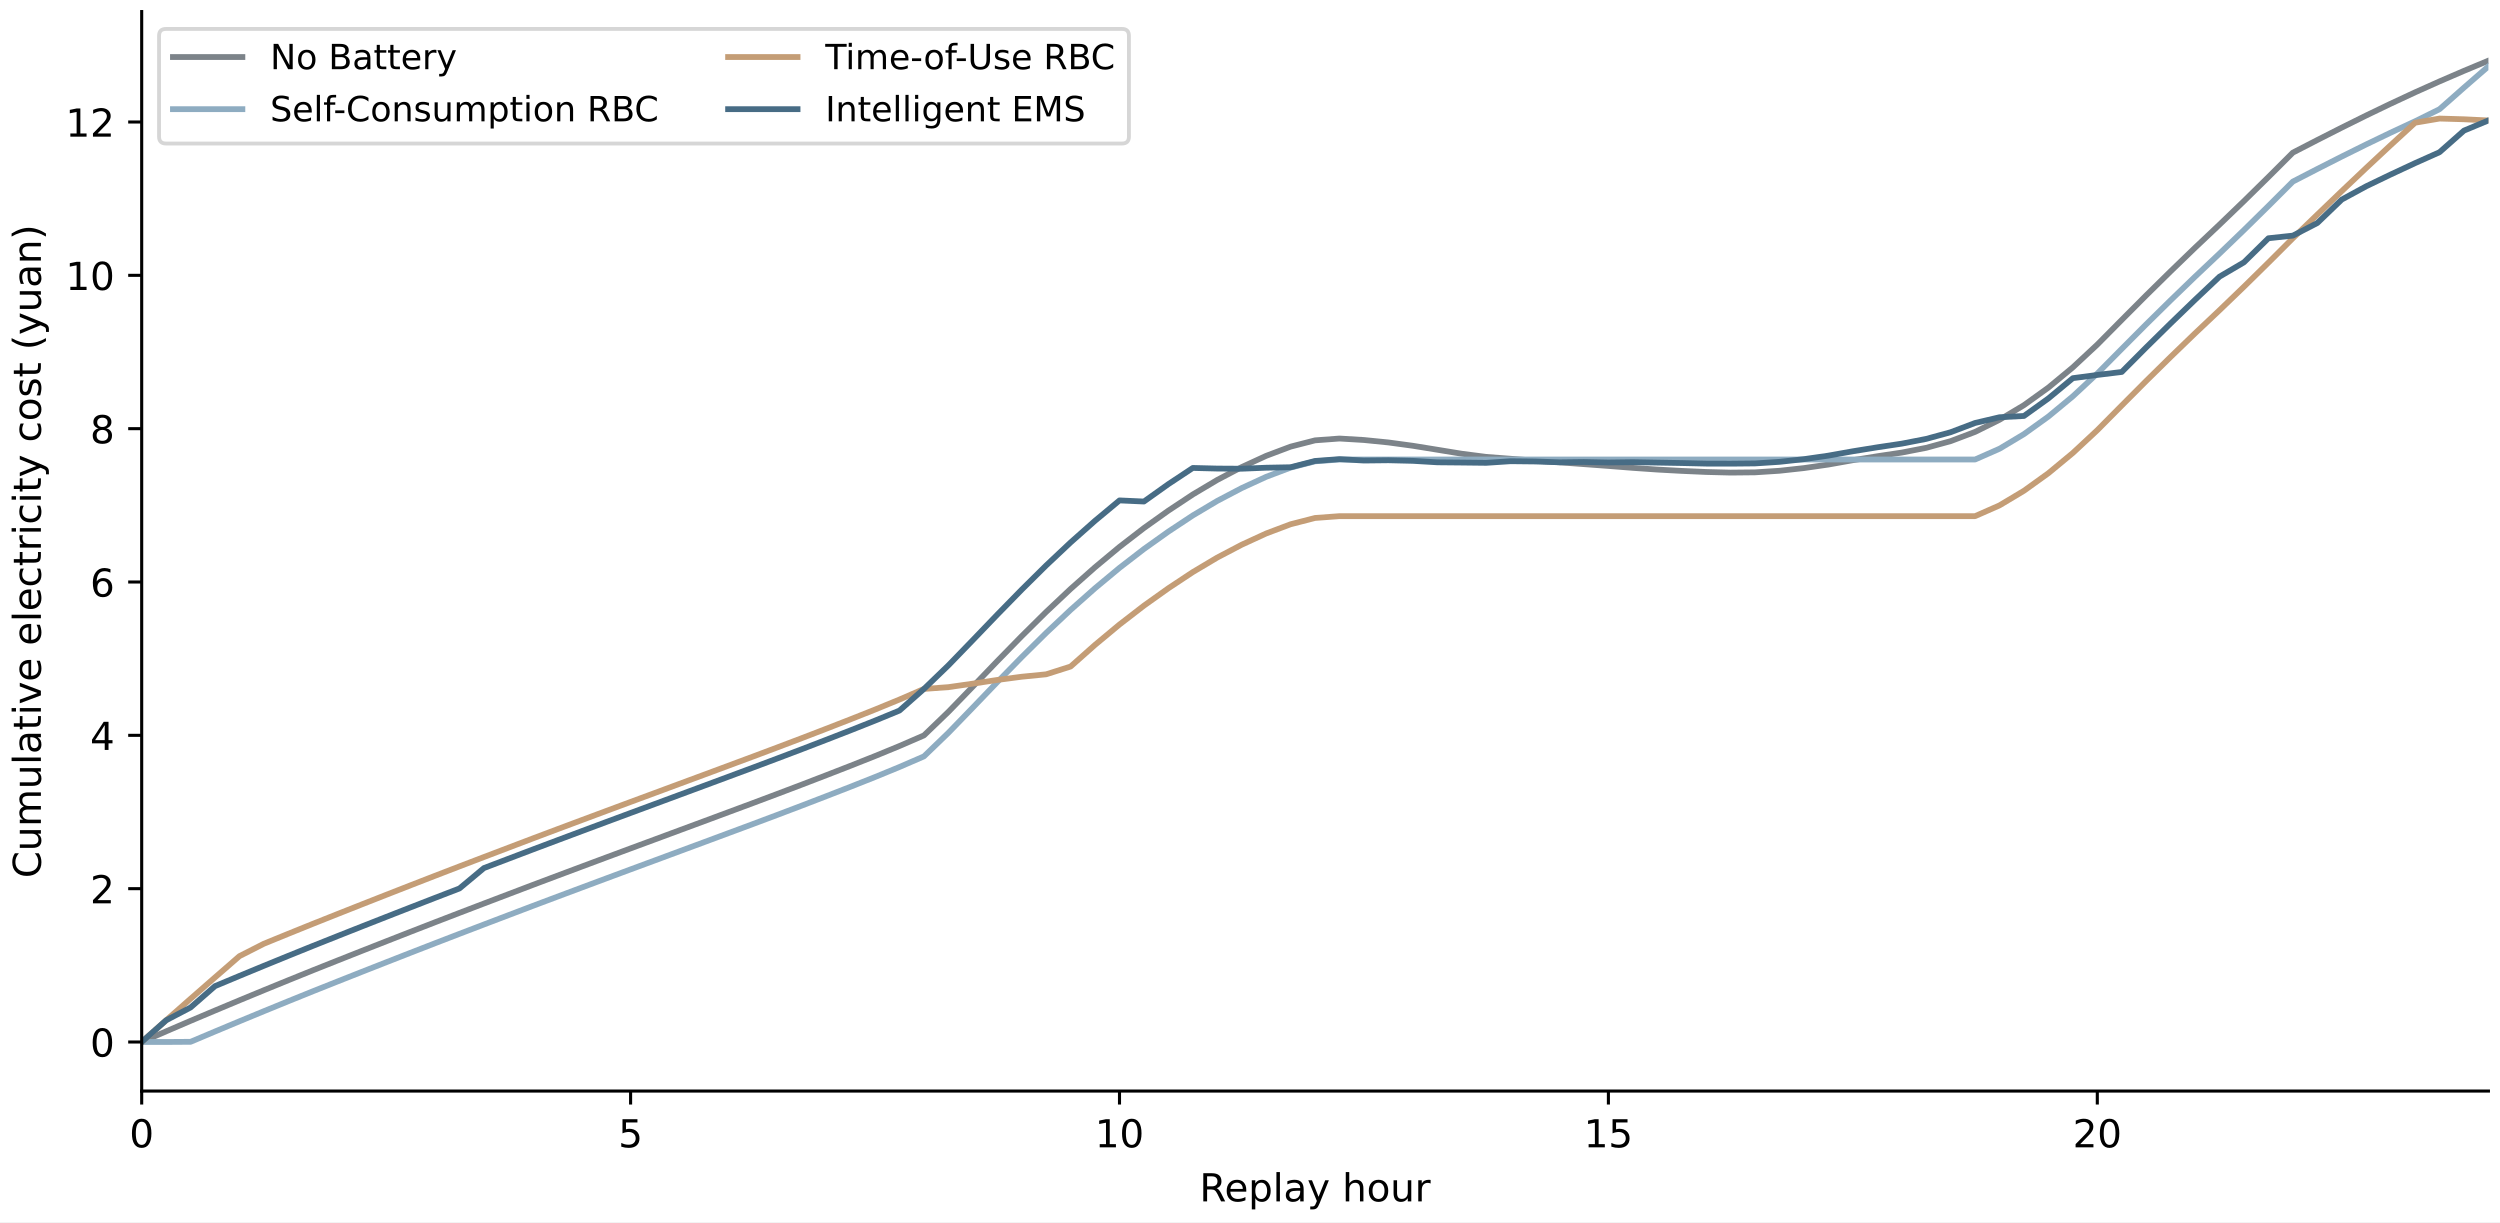
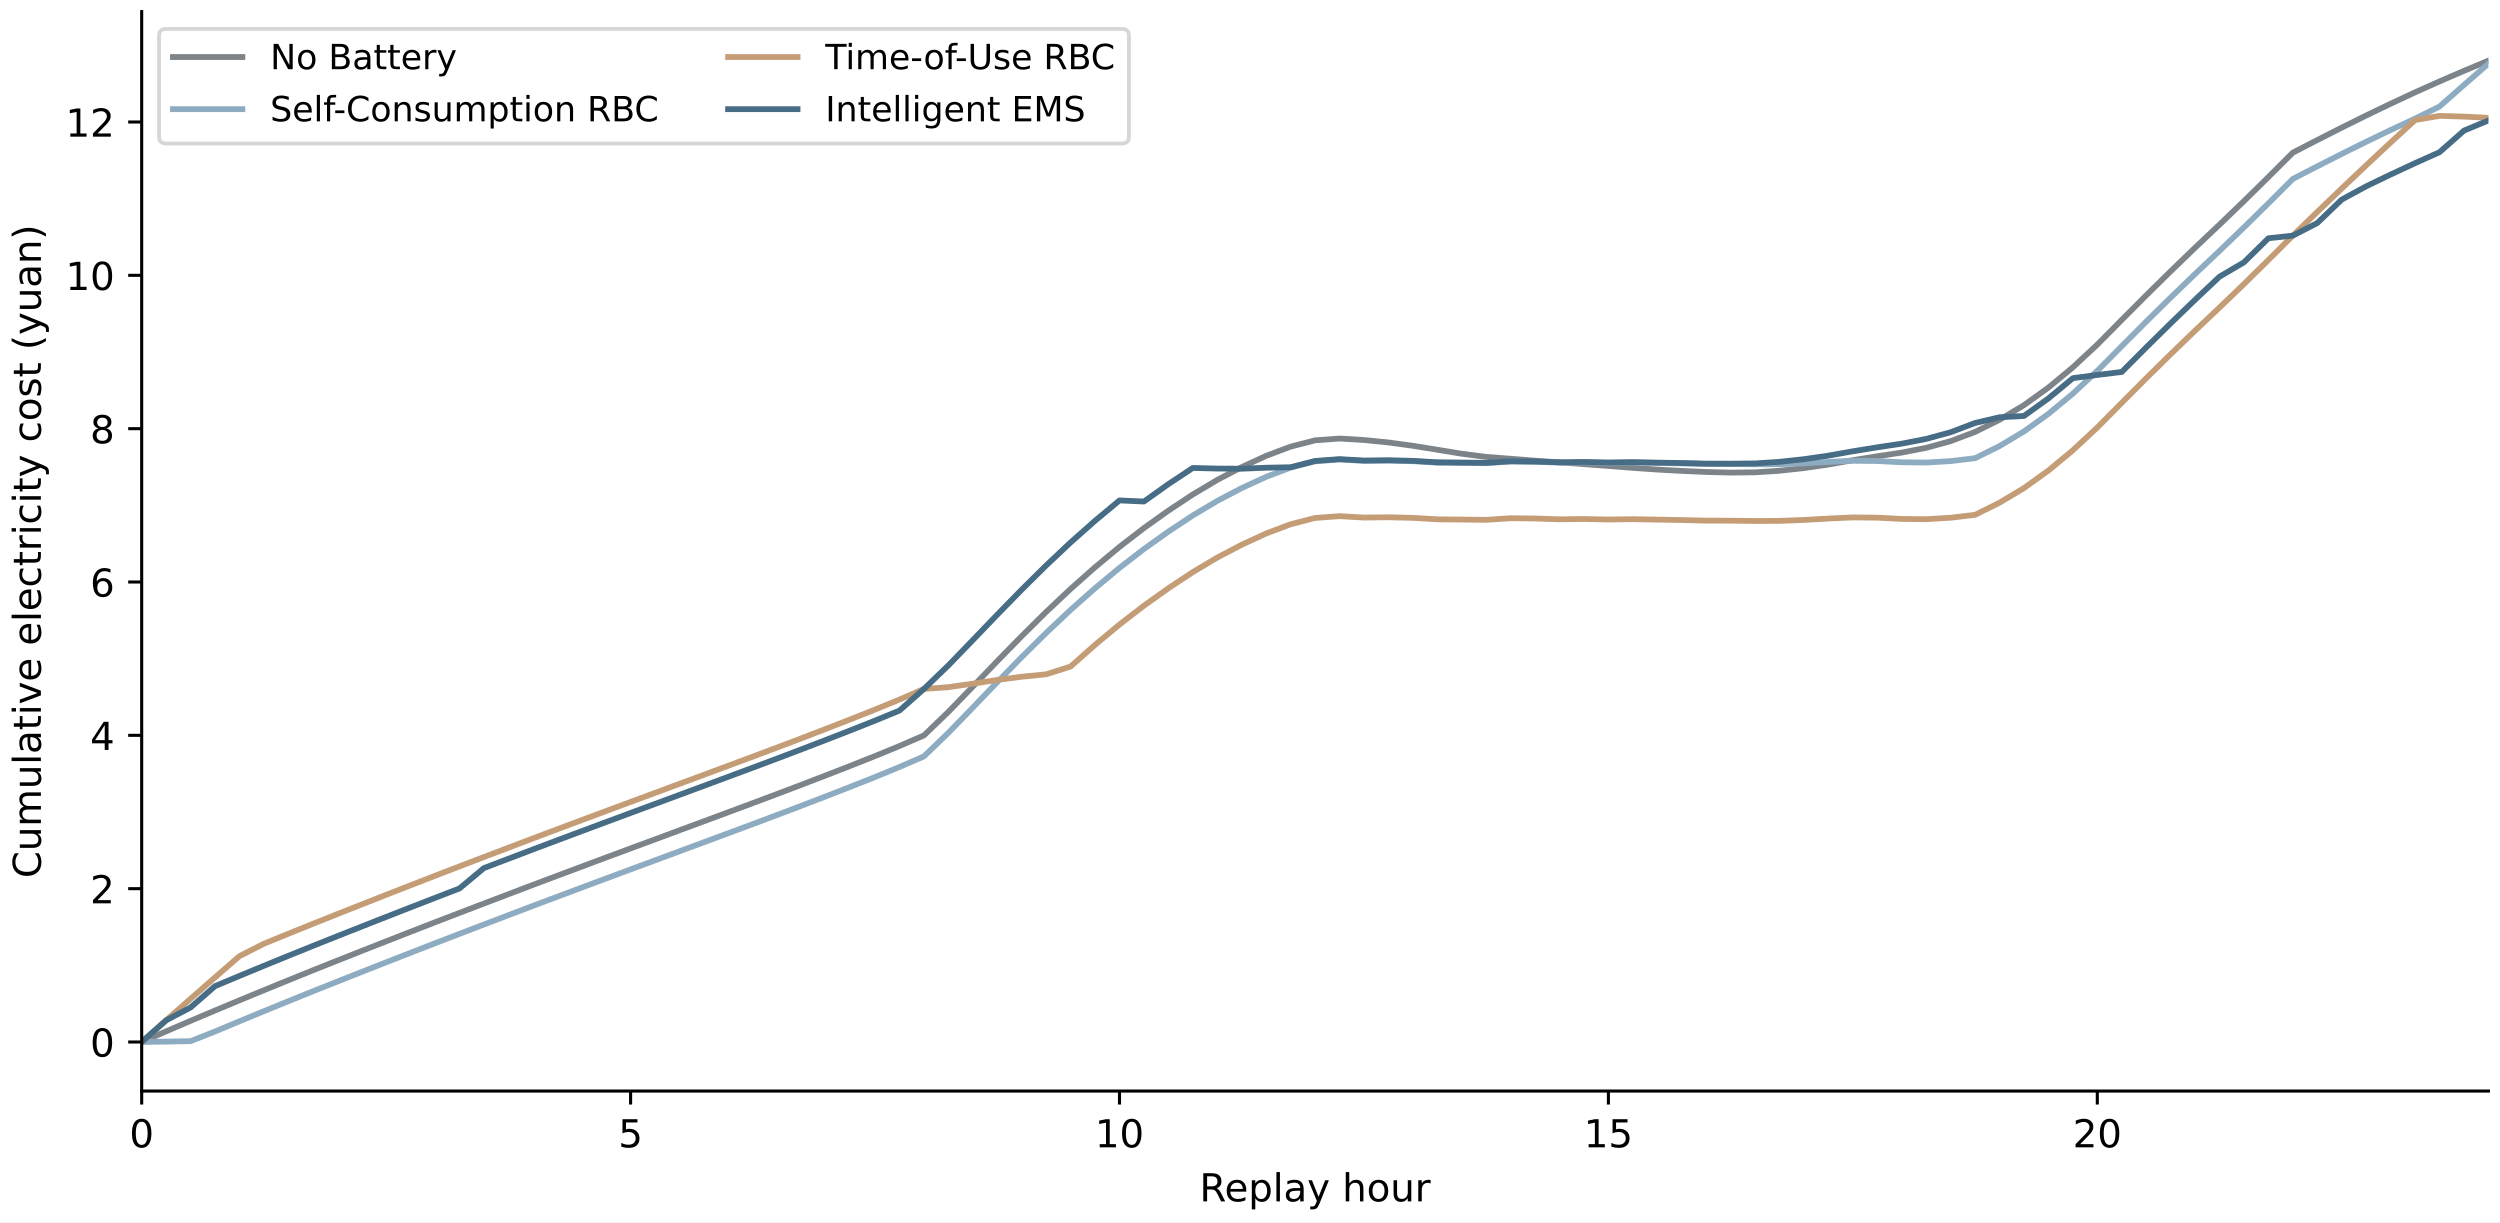
<svg xmlns="http://www.w3.org/2000/svg" xmlns:xlink="http://www.w3.org/1999/xlink" width="648pt" height="316.8pt" viewBox="0 0 648 316.8" version="1.1">
  <defs>
    <style type="text/css">*{stroke-linejoin: round; stroke-linecap: butt}</style>
  </defs>
  <g id="figure_1">
    <g id="patch_1">
      <path d="M 0 316.8  L 648 316.8  L 648 0  L 0 0  z " style="fill: #ffffff" />
    </g>
    <g id="axes_1">
      <g id="patch_2">
        <path d="M 36.726 282.799  L 645 282.799  L 645 3  L 36.726 3  z " style="fill: #ffffff" />
      </g>
      <g id="matplotlib.axis_1">
        <g id="xtick_1">
          <g id="line2d_1">
            <defs>
-               <path id="me9bea99d1b" d="M 0 0  L 0 3.5  " style="stroke: #000000; stroke-width: 0.8" />
+               <path id="m19598d0c98" d="M 0 0  L 0 3.5  " style="stroke: #000000; stroke-width: 0.8" />
            </defs>
            <g>
-               <use xlink:href="#me9bea99d1b" x="36.726" y="282.799" style="stroke: #000000; stroke-width: 0.8" />
+               <use xlink:href="#m19598d0c98" x="36.726" y="282.799" style="stroke: #000000; stroke-width: 0.8" />
            </g>
          </g>
          <g id="text_1">
            <text style="font-size: 10px; font-family: 'DejaVu Sans', 'Bitstream Vera Sans', 'Computer Modern Sans Serif', 'Lucida Grande', 'Verdana', 'Geneva', 'Lucid', 'Arial', 'Helvetica', 'Avant Garde', sans-serif; text-anchor: middle" x="36.726" y="297.397" transform="rotate(-0 36.72602 297.3966)">0</text>
          </g>
        </g>
        <g id="xtick_2">
          <g id="line2d_2">
            <g>
-               <use xlink:href="#me9bea99d1b" x="163.45" y="282.799" style="stroke: #000000; stroke-width: 0.8" />
+               <use xlink:href="#m19598d0c98" x="163.45" y="282.799" style="stroke: #000000; stroke-width: 0.8" />
            </g>
          </g>
          <g id="text_2">
            <text style="font-size: 10px; font-family: 'DejaVu Sans', 'Bitstream Vera Sans', 'Computer Modern Sans Serif', 'Lucida Grande', 'Verdana', 'Geneva', 'Lucid', 'Arial', 'Helvetica', 'Avant Garde', sans-serif; text-anchor: middle" x="163.45" y="297.397" transform="rotate(-0 163.4497 297.3966)">5</text>
          </g>
        </g>
        <g id="xtick_3">
          <g id="line2d_3">
            <g>
-               <use xlink:href="#me9bea99d1b" x="290.173" y="282.799" style="stroke: #000000; stroke-width: 0.8" />
+               <use xlink:href="#m19598d0c98" x="290.173" y="282.799" style="stroke: #000000; stroke-width: 0.8" />
            </g>
          </g>
          <g id="text_3">
            <text style="font-size: 10px; font-family: 'DejaVu Sans', 'Bitstream Vera Sans', 'Computer Modern Sans Serif', 'Lucida Grande', 'Verdana', 'Geneva', 'Lucid', 'Arial', 'Helvetica', 'Avant Garde', sans-serif; text-anchor: middle" x="290.173" y="297.397" transform="rotate(-0 290.1734 297.3966)">10</text>
          </g>
        </g>
        <g id="xtick_4">
          <g id="line2d_4">
            <g>
-               <use xlink:href="#me9bea99d1b" x="416.897" y="282.799" style="stroke: #000000; stroke-width: 0.8" />
+               <use xlink:href="#m19598d0c98" x="416.897" y="282.799" style="stroke: #000000; stroke-width: 0.8" />
            </g>
          </g>
          <g id="text_4">
            <text style="font-size: 10px; font-family: 'DejaVu Sans', 'Bitstream Vera Sans', 'Computer Modern Sans Serif', 'Lucida Grande', 'Verdana', 'Geneva', 'Lucid', 'Arial', 'Helvetica', 'Avant Garde', sans-serif; text-anchor: middle" x="416.897" y="297.397" transform="rotate(-0 416.8971 297.3966)">15</text>
          </g>
        </g>
        <g id="xtick_5">
          <g id="line2d_5">
            <g>
-               <use xlink:href="#me9bea99d1b" x="543.621" y="282.799" style="stroke: #000000; stroke-width: 0.8" />
+               <use xlink:href="#m19598d0c98" x="543.621" y="282.799" style="stroke: #000000; stroke-width: 0.8" />
            </g>
          </g>
          <g id="text_5">
            <text style="font-size: 10px; font-family: 'DejaVu Sans', 'Bitstream Vera Sans', 'Computer Modern Sans Serif', 'Lucida Grande', 'Verdana', 'Geneva', 'Lucid', 'Arial', 'Helvetica', 'Avant Garde', sans-serif; text-anchor: middle" x="543.621" y="297.397" transform="rotate(-0 543.6208 297.3966)">20</text>
          </g>
        </g>
        <g id="text_6">
          <text style="font-size: 10px; font-family: 'DejaVu Sans', 'Bitstream Vera Sans', 'Computer Modern Sans Serif', 'Lucida Grande', 'Verdana', 'Geneva', 'Lucid', 'Arial', 'Helvetica', 'Avant Garde', sans-serif; text-anchor: middle" x="340.863" y="311.397" transform="rotate(-0 340.8629 311.3974)">Replay hour</text>
        </g>
      </g>
      <g id="matplotlib.axis_2">
        <g id="ytick_1">
          <g id="line2d_6">
            <defs>
-               <path id="mb348cd74b1" d="M 0 0  L -3.5 0  " style="stroke: #000000; stroke-width: 0.8" />
+               <path id="m31d5a9045b" d="M 0 0  L -3.5 0  " style="stroke: #000000; stroke-width: 0.8" />
            </defs>
            <g>
-               <use xlink:href="#mb348cd74b1" x="36.726" y="270.081" style="stroke: #000000; stroke-width: 0.8" />
+               <use xlink:href="#m31d5a9045b" x="36.726" y="270.081" style="stroke: #000000; stroke-width: 0.8" />
            </g>
          </g>
          <g id="text_7">
            <text style="font-size: 10px; font-family: 'DejaVu Sans', 'Bitstream Vera Sans', 'Computer Modern Sans Serif', 'Lucida Grande', 'Verdana', 'Geneva', 'Lucid', 'Arial', 'Helvetica', 'Avant Garde', sans-serif; text-anchor: end" x="29.726" y="273.88" transform="rotate(-0 29.72602 273.8797)">0</text>
          </g>
        </g>
        <g id="ytick_2">
          <g id="line2d_7">
            <g>
-               <use xlink:href="#mb348cd74b1" x="36.726" y="230.338" style="stroke: #000000; stroke-width: 0.8" />
+               <use xlink:href="#m31d5a9045b" x="36.726" y="230.338" style="stroke: #000000; stroke-width: 0.8" />
            </g>
          </g>
          <g id="text_8">
            <text style="font-size: 10px; font-family: 'DejaVu Sans', 'Bitstream Vera Sans', 'Computer Modern Sans Serif', 'Lucida Grande', 'Verdana', 'Geneva', 'Lucid', 'Arial', 'Helvetica', 'Avant Garde', sans-serif; text-anchor: end" x="29.726" y="234.136" transform="rotate(-0 29.72602 234.1364)">2</text>
          </g>
        </g>
        <g id="ytick_3">
          <g id="line2d_8">
            <g>
-               <use xlink:href="#mb348cd74b1" x="36.726" y="190.594" style="stroke: #000000; stroke-width: 0.8" />
+               <use xlink:href="#m31d5a9045b" x="36.726" y="190.594" style="stroke: #000000; stroke-width: 0.8" />
            </g>
          </g>
          <g id="text_9">
            <text style="font-size: 10px; font-family: 'DejaVu Sans', 'Bitstream Vera Sans', 'Computer Modern Sans Serif', 'Lucida Grande', 'Verdana', 'Geneva', 'Lucid', 'Arial', 'Helvetica', 'Avant Garde', sans-serif; text-anchor: end" x="29.726" y="194.393" transform="rotate(-0 29.72602 194.3931)">4</text>
          </g>
        </g>
        <g id="ytick_4">
          <g id="line2d_9">
            <g>
-               <use xlink:href="#mb348cd74b1" x="36.726" y="150.851" style="stroke: #000000; stroke-width: 0.8" />
+               <use xlink:href="#m31d5a9045b" x="36.726" y="150.851" style="stroke: #000000; stroke-width: 0.8" />
            </g>
          </g>
          <g id="text_10">
            <text style="font-size: 10px; font-family: 'DejaVu Sans', 'Bitstream Vera Sans', 'Computer Modern Sans Serif', 'Lucida Grande', 'Verdana', 'Geneva', 'Lucid', 'Arial', 'Helvetica', 'Avant Garde', sans-serif; text-anchor: end" x="29.726" y="154.65" transform="rotate(-0 29.72602 154.6498)">6</text>
          </g>
        </g>
        <g id="ytick_5">
          <g id="line2d_10">
            <g>
-               <use xlink:href="#mb348cd74b1" x="36.726" y="111.108" style="stroke: #000000; stroke-width: 0.8" />
+               <use xlink:href="#m31d5a9045b" x="36.726" y="111.108" style="stroke: #000000; stroke-width: 0.8" />
            </g>
          </g>
          <g id="text_11">
            <text style="font-size: 10px; font-family: 'DejaVu Sans', 'Bitstream Vera Sans', 'Computer Modern Sans Serif', 'Lucida Grande', 'Verdana', 'Geneva', 'Lucid', 'Arial', 'Helvetica', 'Avant Garde', sans-serif; text-anchor: end" x="29.726" y="114.906" transform="rotate(-0 29.72602 114.9065)">8</text>
          </g>
        </g>
        <g id="ytick_6">
          <g id="line2d_11">
            <g>
-               <use xlink:href="#mb348cd74b1" x="36.726" y="71.364" style="stroke: #000000; stroke-width: 0.8" />
+               <use xlink:href="#m31d5a9045b" x="36.726" y="71.364" style="stroke: #000000; stroke-width: 0.8" />
            </g>
          </g>
          <g id="text_12">
            <text style="font-size: 10px; font-family: 'DejaVu Sans', 'Bitstream Vera Sans', 'Computer Modern Sans Serif', 'Lucida Grande', 'Verdana', 'Geneva', 'Lucid', 'Arial', 'Helvetica', 'Avant Garde', sans-serif; text-anchor: end" x="29.726" y="75.163" transform="rotate(-0 29.72602 75.16316)">10</text>
          </g>
        </g>
        <g id="ytick_7">
          <g id="line2d_12">
            <g>
-               <use xlink:href="#mb348cd74b1" x="36.726" y="31.621" style="stroke: #000000; stroke-width: 0.8" />
+               <use xlink:href="#m31d5a9045b" x="36.726" y="31.621" style="stroke: #000000; stroke-width: 0.8" />
            </g>
          </g>
          <g id="text_13">
            <text style="font-size: 10px; font-family: 'DejaVu Sans', 'Bitstream Vera Sans', 'Computer Modern Sans Serif', 'Lucida Grande', 'Verdana', 'Geneva', 'Lucid', 'Arial', 'Helvetica', 'Avant Garde', sans-serif; text-anchor: end" x="29.726" y="35.42" transform="rotate(-0 29.72602 35.41986)">12</text>
          </g>
        </g>
        <g id="text_14">
          <text style="font-size: 10px; font-family: 'DejaVu Sans', 'Bitstream Vera Sans', 'Computer Modern Sans Serif', 'Lucida Grande', 'Verdana', 'Geneva', 'Lucid', 'Arial', 'Helvetica', 'Avant Garde', sans-serif; text-anchor: middle" x="10.599" y="142.9" transform="rotate(-90 10.59868 142.8996)">Cumulative electricity cost (yuan)</text>
        </g>
      </g>
      <g id="line2d_13">
-         <path d="M 36.726 270.081  L 43.062 267.321  L 49.398 264.602  L 55.735 261.926  L 62.071 259.276  L 68.407 256.66  L 74.743 254.072  L 81.079 251.51  L 87.415 248.988  L 93.752 246.482  L 100.088 243.992  L 106.424 241.514  L 112.76 239.052  L 119.096 236.613  L 125.433 234.191  L 131.769 231.781  L 138.105 229.373  L 144.441 226.991  L 150.777 224.622  L 157.114 222.259  L 163.45 219.906  L 169.786 217.564  L 176.122 215.215  L 182.458 212.87  L 188.794 210.517  L 195.131 208.163  L 201.467 205.786  L 207.803 203.384  L 214.139 200.946  L 220.475 198.481  L 226.812 195.967  L 233.148 193.362  L 239.484 190.618  L 245.82 184.513  L 252.156 177.963  L 258.492 171.363  L 264.829 164.883  L 271.165 158.611  L 277.501 152.646  L 283.837 147.027  L 290.173 141.755  L 296.51 136.867  L 302.846 132.353  L 309.182 128.162  L 315.518 124.394  L 321.854 121.07  L 328.191 118.155  L 334.527 115.768  L 340.863 114.138  L 347.199 113.667  L 353.535 114.05  L 359.871 114.684  L 366.208 115.544  L 372.544 116.571  L 378.88 117.608  L 385.216 118.428  L 391.552 118.911  L 397.889 119.408  L 404.225 119.837  L 410.561 120.305  L 416.897 120.772  L 423.233 121.273  L 429.569 121.712  L 435.906 122.058  L 442.242 122.336  L 448.578 122.498  L 454.914 122.432  L 461.25 122.022  L 467.587 121.328  L 473.923 120.413  L 480.259 119.283  L 486.595 118.257  L 492.931 117.308  L 499.268 116.076  L 505.604 114.345  L 511.94 111.949  L 518.276 108.804  L 524.612 105.013  L 530.948 100.459  L 537.285 95.214  L 543.621 89.312  L 549.957 82.917  L 556.293 76.554  L 562.629 70.319  L 568.966 64.2  L 575.302 58.213  L 581.638 52.116  L 587.974 45.884  L 594.31 39.559  L 600.646 36.293  L 606.983 33.074  L 613.319 29.932  L 619.655 26.881  L 625.991 23.931  L 632.327 21.097  L 638.664 18.363  L 645 15.718  " clip-path="url(#pd8becf3c77)" style="fill: none; stroke: #7c8389; stroke-width: 1.5; stroke-linecap: square" />
+         <path d="M 36.726 270.081  L 43.062 267.321  L 49.398 264.602  L 55.735 261.926  L 62.071 259.276  L 68.407 256.66  L 74.743 254.072  L 81.079 251.51  L 87.415 248.988  L 93.752 246.482  L 100.088 243.992  L 106.424 241.514  L 112.76 239.052  L 119.096 236.613  L 125.433 234.191  L 131.769 231.781  L 138.105 229.373  L 144.441 226.991  L 150.777 224.622  L 157.114 222.259  L 163.45 219.906  L 169.786 217.564  L 176.122 215.215  L 182.458 212.87  L 188.794 210.517  L 195.131 208.163  L 201.467 205.786  L 207.803 203.384  L 214.139 200.946  L 220.475 198.481  L 226.812 195.967  L 233.148 193.362  L 239.484 190.618  L 245.82 184.513  L 252.156 177.963  L 258.492 171.363  L 264.829 164.883  L 271.165 158.611  L 277.501 152.646  L 283.837 147.027  L 290.173 141.755  L 296.51 136.867  L 302.846 132.353  L 309.182 128.162  L 315.518 124.394  L 321.854 121.07  L 328.191 118.155  L 334.527 115.768  L 340.863 114.138  L 347.199 113.667  L 353.535 114.05  L 359.871 114.684  L 366.208 115.544  L 372.544 116.571  L 378.88 117.608  L 385.216 118.428  L 391.552 118.911  L 397.889 119.408  L 404.225 119.837  L 410.561 120.305  L 416.897 120.772  L 423.233 121.273  L 429.569 121.712  L 435.906 122.058  L 442.242 122.336  L 448.578 122.498  L 454.914 122.432  L 461.25 122.022  L 467.587 121.328  L 473.923 120.413  L 480.259 119.283  L 486.595 118.257  L 492.931 117.308  L 499.268 116.076  L 505.604 114.345  L 511.94 111.949  L 518.276 108.804  L 524.612 105.013  L 530.948 100.459  L 537.285 95.214  L 543.621 89.312  L 549.957 82.917  L 556.293 76.554  L 562.629 70.319  L 568.966 64.2  L 575.302 58.213  L 581.638 52.116  L 587.974 45.884  L 594.31 39.559  L 600.646 36.293  L 606.983 33.074  L 613.319 29.932  L 619.655 26.881  L 625.991 23.931  L 632.327 21.097  L 638.664 18.363  L 645 15.718  " clip-path="url(#paa7e6ff902)" style="fill: none; stroke: #7c8389; stroke-width: 1.5; stroke-linecap: square" />
      </g>
      <g id="line2d_14">
-         <path d="M 36.726 270.081  L 43.062 270.081  L 49.398 270.039  L 55.735 267.362  L 62.071 264.713  L 68.407 262.097  L 74.743 259.509  L 81.079 256.947  L 87.415 254.425  L 93.752 251.918  L 100.088 249.429  L 106.424 246.951  L 112.76 244.489  L 119.096 242.05  L 125.433 239.628  L 131.769 237.218  L 138.105 234.81  L 144.441 232.427  L 150.777 230.058  L 157.114 227.696  L 163.45 225.343  L 169.786 223.001  L 176.122 220.651  L 182.458 218.307  L 188.794 215.954  L 195.131 213.6  L 201.467 211.223  L 207.803 208.821  L 214.139 206.383  L 220.475 203.917  L 226.812 201.404  L 233.148 198.799  L 239.484 196.055  L 245.82 189.949  L 252.156 183.4  L 258.492 176.8  L 264.829 170.32  L 271.165 164.048  L 277.501 158.083  L 283.837 152.464  L 290.173 147.192  L 296.51 142.304  L 302.846 137.79  L 309.182 133.599  L 315.518 129.831  L 321.854 126.507  L 328.191 123.592  L 334.527 121.205  L 340.863 119.575  L 347.199 119.104  L 353.535 119.104  L 359.871 119.104  L 366.208 119.104  L 372.544 119.104  L 378.88 119.104  L 385.216 119.104  L 391.552 119.104  L 397.889 119.104  L 404.225 119.104  L 410.561 119.104  L 416.897 119.104  L 423.233 119.104  L 429.569 119.104  L 435.906 119.104  L 442.242 119.104  L 448.578 119.104  L 454.914 119.104  L 461.25 119.104  L 467.587 119.104  L 473.923 119.104  L 480.259 119.104  L 486.595 119.104  L 492.931 119.104  L 499.268 119.104  L 505.604 119.104  L 511.94 119.104  L 518.276 116.31  L 524.612 112.52  L 530.948 107.965  L 537.285 102.721  L 543.621 96.818  L 549.957 90.423  L 556.293 84.06  L 562.629 77.825  L 568.966 71.706  L 575.302 65.719  L 581.638 59.623  L 587.974 53.39  L 594.31 47.065  L 600.646 43.799  L 606.983 40.58  L 613.319 37.438  L 619.655 34.388  L 625.991 31.437  L 632.327 28.302  L 638.664 22.706  L 645 17.2  " clip-path="url(#pd8becf3c77)" style="fill: none; stroke: #8eacc1; stroke-width: 1.5; stroke-linecap: square" />
+         <path d="M 36.726 270.081  L 43.062 269.979  L 49.398 269.87  L 55.735 267.362  L 62.071 264.713  L 68.407 262.097  L 74.743 259.509  L 81.079 256.947  L 87.415 254.425  L 93.752 251.918  L 100.088 249.429  L 106.424 246.951  L 112.76 244.489  L 119.096 242.05  L 125.433 239.628  L 131.769 237.218  L 138.105 234.81  L 144.441 232.427  L 150.777 230.058  L 157.114 227.696  L 163.45 225.343  L 169.786 223.001  L 176.122 220.651  L 182.458 218.307  L 188.794 215.954  L 195.131 213.6  L 201.467 211.223  L 207.803 208.821  L 214.139 206.383  L 220.475 203.917  L 226.812 201.404  L 233.148 198.799  L 239.484 196.055  L 245.82 189.949  L 252.156 183.4  L 258.492 176.8  L 264.829 170.32  L 271.165 164.048  L 277.501 158.083  L 283.837 152.464  L 290.173 147.192  L 296.51 142.304  L 302.846 137.79  L 309.182 133.599  L 315.518 129.831  L 321.854 126.507  L 328.191 123.592  L 334.527 121.205  L 340.863 119.575  L 347.199 119.104  L 353.535 119.466  L 359.871 119.393  L 366.208 119.547  L 372.544 119.925  L 378.88 119.987  L 385.216 120.061  L 391.552 119.641  L 397.889 119.712  L 404.225 119.921  L 410.561 119.842  L 416.897 119.973  L 423.233 119.885  L 429.569 120.003  L 435.906 120.114  L 442.242 120.263  L 448.578 120.279  L 454.914 120.355  L 461.25 120.33  L 467.587 120.088  L 473.923 119.726  L 480.259 119.43  L 486.595 119.498  L 492.931 119.827  L 499.268 119.895  L 505.604 119.516  L 511.94 118.762  L 518.276 115.617  L 524.612 111.826  L 530.948 107.272  L 537.285 102.027  L 543.621 96.124  L 549.957 89.73  L 556.293 83.367  L 562.629 77.132  L 568.966 71.013  L 575.302 65.026  L 581.638 58.929  L 587.974 52.697  L 594.31 46.372  L 600.646 43.106  L 606.983 39.887  L 613.319 36.745  L 619.655 33.694  L 625.991 30.744  L 632.327 27.608  L 638.664 22.013  L 645 16.507  " clip-path="url(#paa7e6ff902)" style="fill: none; stroke: #8eacc1; stroke-width: 1.5; stroke-linecap: square" />
      </g>
      <g id="line2d_15">
-         <path d="M 36.726 270.081  L 43.062 264.459  L 49.398 258.879  L 55.735 253.341  L 62.071 247.83  L 68.407 244.611  L 74.743 242.023  L 81.079 239.462  L 87.415 236.94  L 93.752 234.433  L 100.088 231.943  L 106.424 229.466  L 112.76 227.004  L 119.096 224.565  L 125.433 222.143  L 131.769 219.732  L 138.105 217.324  L 144.441 214.942  L 150.777 212.573  L 157.114 210.211  L 163.45 207.858  L 169.786 205.515  L 176.122 203.166  L 182.458 200.822  L 188.794 198.469  L 195.131 196.114  L 201.467 193.738  L 207.803 191.336  L 214.139 188.898  L 220.475 186.432  L 226.812 183.919  L 233.148 181.313  L 239.484 178.57  L 245.82 178.108  L 252.156 177.202  L 258.492 176.245  L 264.829 175.409  L 271.165 174.78  L 277.501 172.766  L 283.837 167.147  L 290.173 161.875  L 296.51 156.987  L 302.846 152.473  L 309.182 148.282  L 315.518 144.514  L 321.854 141.19  L 328.191 138.275  L 334.527 135.888  L 340.863 134.258  L 347.199 133.787  L 353.535 133.787  L 359.871 133.787  L 366.208 133.787  L 372.544 133.787  L 378.88 133.787  L 385.216 133.787  L 391.552 133.787  L 397.889 133.787  L 404.225 133.787  L 410.561 133.787  L 416.897 133.787  L 423.233 133.787  L 429.569 133.787  L 435.906 133.787  L 442.242 133.787  L 448.578 133.787  L 454.914 133.787  L 461.25 133.787  L 467.587 133.787  L 473.923 133.787  L 480.259 133.787  L 486.595 133.787  L 492.931 133.787  L 499.268 133.787  L 505.604 133.787  L 511.94 133.787  L 518.276 130.993  L 524.612 127.203  L 530.948 122.648  L 537.285 117.404  L 543.621 111.501  L 549.957 105.106  L 556.293 98.743  L 562.629 92.508  L 568.966 86.389  L 575.302 80.402  L 581.638 74.306  L 587.974 68.073  L 594.31 61.748  L 600.646 55.62  L 606.983 49.54  L 613.319 43.536  L 619.655 37.625  L 625.991 31.812  L 632.327 30.731  L 638.664 30.915  L 645 31.228  " clip-path="url(#pd8becf3c77)" style="fill: none; stroke: #c49d76; stroke-width: 1.5; stroke-linecap: square" />
+         <path d="M 36.726 270.081  L 43.062 264.459  L 49.398 258.879  L 55.735 253.341  L 62.071 247.83  L 68.407 244.611  L 74.743 242.023  L 81.079 239.462  L 87.415 236.94  L 93.752 234.433  L 100.088 231.943  L 106.424 229.466  L 112.76 227.004  L 119.096 224.565  L 125.433 222.143  L 131.769 219.732  L 138.105 217.324  L 144.441 214.942  L 150.777 212.573  L 157.114 210.211  L 163.45 207.858  L 169.786 205.515  L 176.122 203.166  L 182.458 200.822  L 188.794 198.469  L 195.131 196.114  L 201.467 193.738  L 207.803 191.336  L 214.139 188.898  L 220.475 186.432  L 226.812 183.919  L 233.148 181.313  L 239.484 178.57  L 245.82 178.108  L 252.156 177.202  L 258.492 176.245  L 264.829 175.409  L 271.165 174.78  L 277.501 172.766  L 283.837 167.147  L 290.173 161.875  L 296.51 156.987  L 302.846 152.473  L 309.182 148.282  L 315.518 144.514  L 321.854 141.19  L 328.191 138.275  L 334.527 135.888  L 340.863 134.258  L 347.199 133.787  L 353.535 134.149  L 359.871 134.076  L 366.208 134.23  L 372.544 134.608  L 378.88 134.67  L 385.216 134.744  L 391.552 134.323  L 397.889 134.395  L 404.225 134.604  L 410.561 134.525  L 416.897 134.656  L 423.233 134.568  L 429.569 134.686  L 435.906 134.797  L 442.242 134.946  L 448.578 134.962  L 454.914 135.038  L 461.25 135.013  L 467.587 134.771  L 473.923 134.408  L 480.259 134.113  L 486.595 134.181  L 492.931 134.509  L 499.268 134.577  L 505.604 134.199  L 511.94 133.445  L 518.276 130.3  L 524.612 126.509  L 530.948 121.954  L 537.285 116.71  L 543.621 110.807  L 549.957 104.413  L 556.293 98.05  L 562.629 91.815  L 568.966 85.695  L 575.302 79.709  L 581.638 73.612  L 587.974 67.379  L 594.31 61.055  L 600.646 54.927  L 606.983 48.847  L 613.319 42.843  L 619.655 36.931  L 625.991 31.119  L 632.327 30.037  L 638.664 30.222  L 645 30.535  " clip-path="url(#paa7e6ff902)" style="fill: none; stroke: #c49d76; stroke-width: 1.5; stroke-linecap: square" />
      </g>
      <g id="line2d_16">
-         <path d="M 36.726 270.081  L 43.062 264.459  L 49.398 261.138  L 55.735 255.6  L 62.071 252.951  L 68.407 250.334  L 74.743 247.746  L 81.079 245.185  L 87.415 242.663  L 93.752 240.156  L 100.088 237.666  L 106.424 235.189  L 112.76 232.727  L 119.096 230.288  L 125.433 225.004  L 131.769 222.594  L 138.105 220.186  L 144.441 217.804  L 150.777 215.435  L 157.114 213.072  L 163.45 210.72  L 169.786 208.377  L 176.122 206.028  L 182.458 203.683  L 188.794 201.33  L 195.131 198.976  L 201.467 196.599  L 207.803 194.197  L 214.139 191.759  L 220.475 189.294  L 226.812 186.78  L 233.148 184.175  L 239.484 178.57  L 245.82 172.464  L 252.156 165.915  L 258.492 159.315  L 264.829 152.834  L 271.165 146.562  L 277.501 140.598  L 283.837 134.979  L 290.173 129.707  L 296.51 129.996  L 302.846 125.482  L 309.182 121.291  L 315.518 121.451  L 321.854 121.49  L 328.191 121.234  L 334.527 121.109  L 340.863 119.48  L 347.199 119.008  L 353.535 119.371  L 359.871 119.298  L 366.208 119.451  L 372.544 119.83  L 378.88 119.892  L 385.216 119.966  L 391.552 119.545  L 397.889 119.616  L 404.225 119.826  L 410.561 119.747  L 416.897 119.878  L 423.233 119.79  L 429.569 119.908  L 435.906 120.019  L 442.242 120.167  L 448.578 120.184  L 454.914 120.118  L 461.25 119.708  L 467.587 119.015  L 473.923 118.1  L 480.259 116.969  L 486.595 115.943  L 492.931 114.995  L 499.268 113.763  L 505.604 112.031  L 511.94 109.635  L 518.276 108.148  L 524.612 107.82  L 530.948 103.265  L 537.285 98.021  L 543.621 97.185  L 549.957 96.413  L 556.293 90.05  L 562.629 83.815  L 568.966 77.696  L 575.302 71.709  L 581.638 67.988  L 587.974 61.755  L 594.31 61.074  L 600.646 57.808  L 606.983 51.727  L 613.319 48.284  L 619.655 45.234  L 625.991 42.283  L 632.327 39.449  L 638.664 33.853  L 645 31.209  " clip-path="url(#pd8becf3c77)" style="fill: none; stroke: #476c85; stroke-width: 1.5; stroke-linecap: square" />
+         <path d="M 36.726 270.081  L 43.062 264.459  L 49.398 261.138  L 55.735 255.6  L 62.071 252.951  L 68.407 250.334  L 74.743 247.746  L 81.079 245.185  L 87.415 242.663  L 93.752 240.156  L 100.088 237.666  L 106.424 235.189  L 112.76 232.727  L 119.096 230.288  L 125.433 225.004  L 131.769 222.594  L 138.105 220.186  L 144.441 217.804  L 150.777 215.435  L 157.114 213.072  L 163.45 210.72  L 169.786 208.377  L 176.122 206.028  L 182.458 203.683  L 188.794 201.33  L 195.131 198.976  L 201.467 196.599  L 207.803 194.197  L 214.139 191.759  L 220.475 189.294  L 226.812 186.78  L 233.148 184.175  L 239.484 178.57  L 245.82 172.464  L 252.156 165.915  L 258.492 159.315  L 264.829 152.834  L 271.165 146.562  L 277.501 140.598  L 283.837 134.979  L 290.173 129.707  L 296.51 129.996  L 302.846 125.482  L 309.182 121.291  L 315.518 121.451  L 321.854 121.49  L 328.191 121.234  L 334.527 121.109  L 340.863 119.48  L 347.199 119.008  L 353.535 119.371  L 359.871 119.298  L 366.208 119.451  L 372.544 119.83  L 378.88 119.892  L 385.216 119.966  L 391.552 119.545  L 397.889 119.616  L 404.225 119.826  L 410.561 119.747  L 416.897 119.878  L 423.233 119.79  L 429.569 119.908  L 435.906 120.019  L 442.242 120.167  L 448.578 120.184  L 454.914 120.118  L 461.25 119.708  L 467.587 119.015  L 473.923 118.1  L 480.259 116.969  L 486.595 115.943  L 492.931 114.995  L 499.268 113.763  L 505.604 112.031  L 511.94 109.635  L 518.276 108.148  L 524.612 107.82  L 530.948 103.265  L 537.285 98.021  L 543.621 97.185  L 549.957 96.413  L 556.293 90.05  L 562.629 83.815  L 568.966 77.696  L 575.302 71.709  L 581.638 67.988  L 587.974 61.755  L 594.31 61.074  L 600.646 57.808  L 606.983 51.727  L 613.319 48.284  L 619.655 45.234  L 625.991 42.283  L 632.327 39.449  L 638.664 33.853  L 645 31.209  " clip-path="url(#paa7e6ff902)" style="fill: none; stroke: #476c85; stroke-width: 1.5; stroke-linecap: square" />
      </g>
      <g id="patch_3">
        <path d="M 36.726 282.799  L 36.726 3  " style="fill: none; stroke: #000000; stroke-width: 0.8; stroke-linejoin: miter; stroke-linecap: square" />
      </g>
      <g id="patch_4">
        <path d="M 36.726 282.799  L 645 282.799  " style="fill: none; stroke: #000000; stroke-width: 0.8; stroke-linejoin: miter; stroke-linecap: square" />
      </g>
      <g id="legend_1">
        <g id="patch_5">
          <path d="M 43.026 37.202  L 290.821 37.202  Q 292.621 37.202 292.621 35.402  L 292.621 9.3  Q 292.621 7.5 290.821 7.5  L 43.026 7.5  Q 41.226 7.5 41.226 9.3  L 41.226 35.402  Q 41.226 37.202 43.026 37.202  z " style="fill: #ffffff; opacity: 0.8; stroke: #cccccc; stroke-linejoin: miter" />
        </g>
        <g id="line2d_17">
          <path d="M 44.826 14.789  L 53.826 14.789  L 62.826 14.789  " style="fill: none; stroke: #7c8389; stroke-width: 1.5; stroke-linecap: square" />
        </g>
        <g id="text_15">
          <text style="font-size: 9px; font-family: 'DejaVu Sans', 'Bitstream Vera Sans', 'Computer Modern Sans Serif', 'Lucida Grande', 'Verdana', 'Geneva', 'Lucid', 'Arial', 'Helvetica', 'Avant Garde', sans-serif; text-anchor: start" x="70.026" y="17.939" transform="rotate(-0 70.02602 17.93883)">No Battery</text>
        </g>
        <g id="line2d_18">
          <path d="M 44.826 28.29  L 53.826 28.29  L 62.826 28.29  " style="fill: none; stroke: #8eacc1; stroke-width: 1.5; stroke-linecap: square" />
        </g>
        <g id="text_16">
          <text style="font-size: 9px; font-family: 'DejaVu Sans', 'Bitstream Vera Sans', 'Computer Modern Sans Serif', 'Lucida Grande', 'Verdana', 'Geneva', 'Lucid', 'Arial', 'Helvetica', 'Avant Garde', sans-serif; text-anchor: start" x="70.026" y="31.44" transform="rotate(-0 70.02602 31.43954)">Self-Consumption RBC</text>
        </g>
        <g id="line2d_19">
          <path d="M 188.723 14.789  L 197.723 14.789  L 206.723 14.789  " style="fill: none; stroke: #c49d76; stroke-width: 1.5; stroke-linecap: square" />
        </g>
        <g id="text_17">
          <text style="font-size: 9px; font-family: 'DejaVu Sans', 'Bitstream Vera Sans', 'Computer Modern Sans Serif', 'Lucida Grande', 'Verdana', 'Geneva', 'Lucid', 'Arial', 'Helvetica', 'Avant Garde', sans-serif; text-anchor: start" x="213.923" y="17.939" transform="rotate(-0 213.9234 17.93883)">Time-of-Use RBC</text>
        </g>
        <g id="line2d_20">
          <path d="M 188.723 28.29  L 197.723 28.29  L 206.723 28.29  " style="fill: none; stroke: #476c85; stroke-width: 1.5; stroke-linecap: square" />
        </g>
        <g id="text_18">
          <text style="font-size: 9px; font-family: 'DejaVu Sans', 'Bitstream Vera Sans', 'Computer Modern Sans Serif', 'Lucida Grande', 'Verdana', 'Geneva', 'Lucid', 'Arial', 'Helvetica', 'Avant Garde', sans-serif; text-anchor: start" x="213.923" y="31.44" transform="rotate(-0 213.9234 31.43954)">Intelligent EMS</text>
        </g>
      </g>
    </g>
  </g>
  <defs>
-     <clipPath id="pd8becf3c77">
+     <clipPath id="paa7e6ff902">
      <rect x="36.726" y="3" width="608.274" height="279.799" />
    </clipPath>
  </defs>
</svg>
